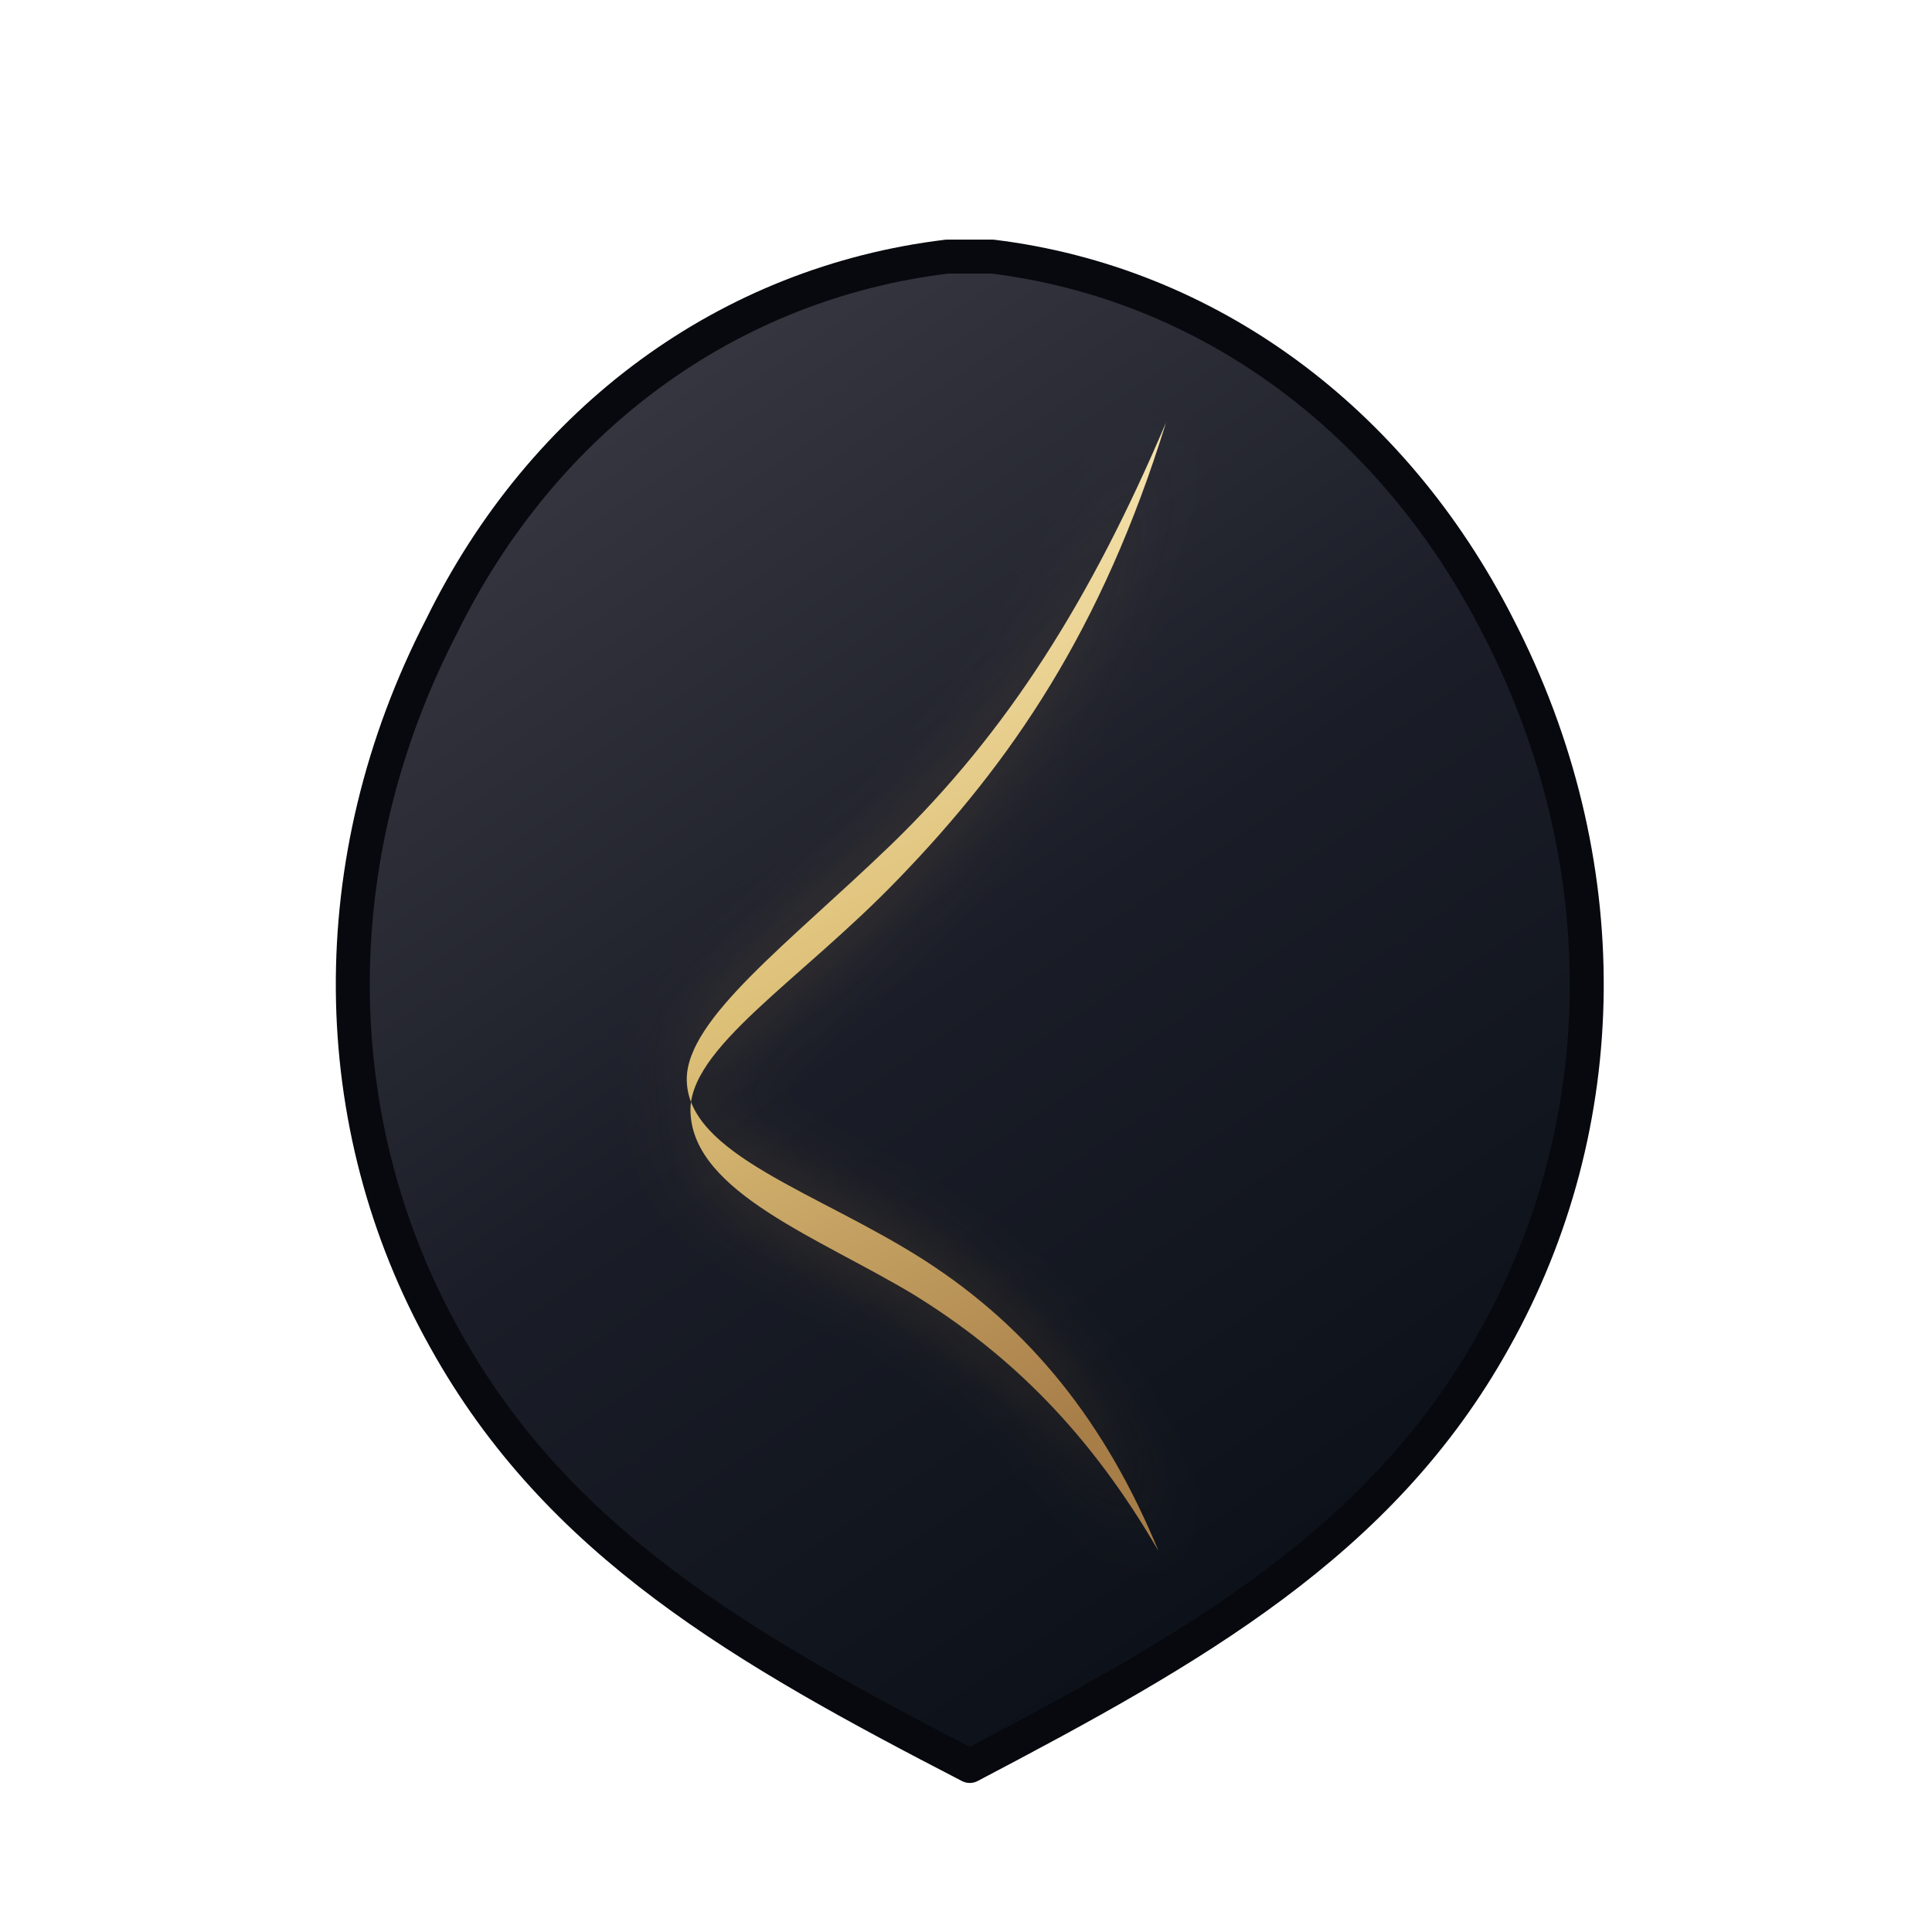
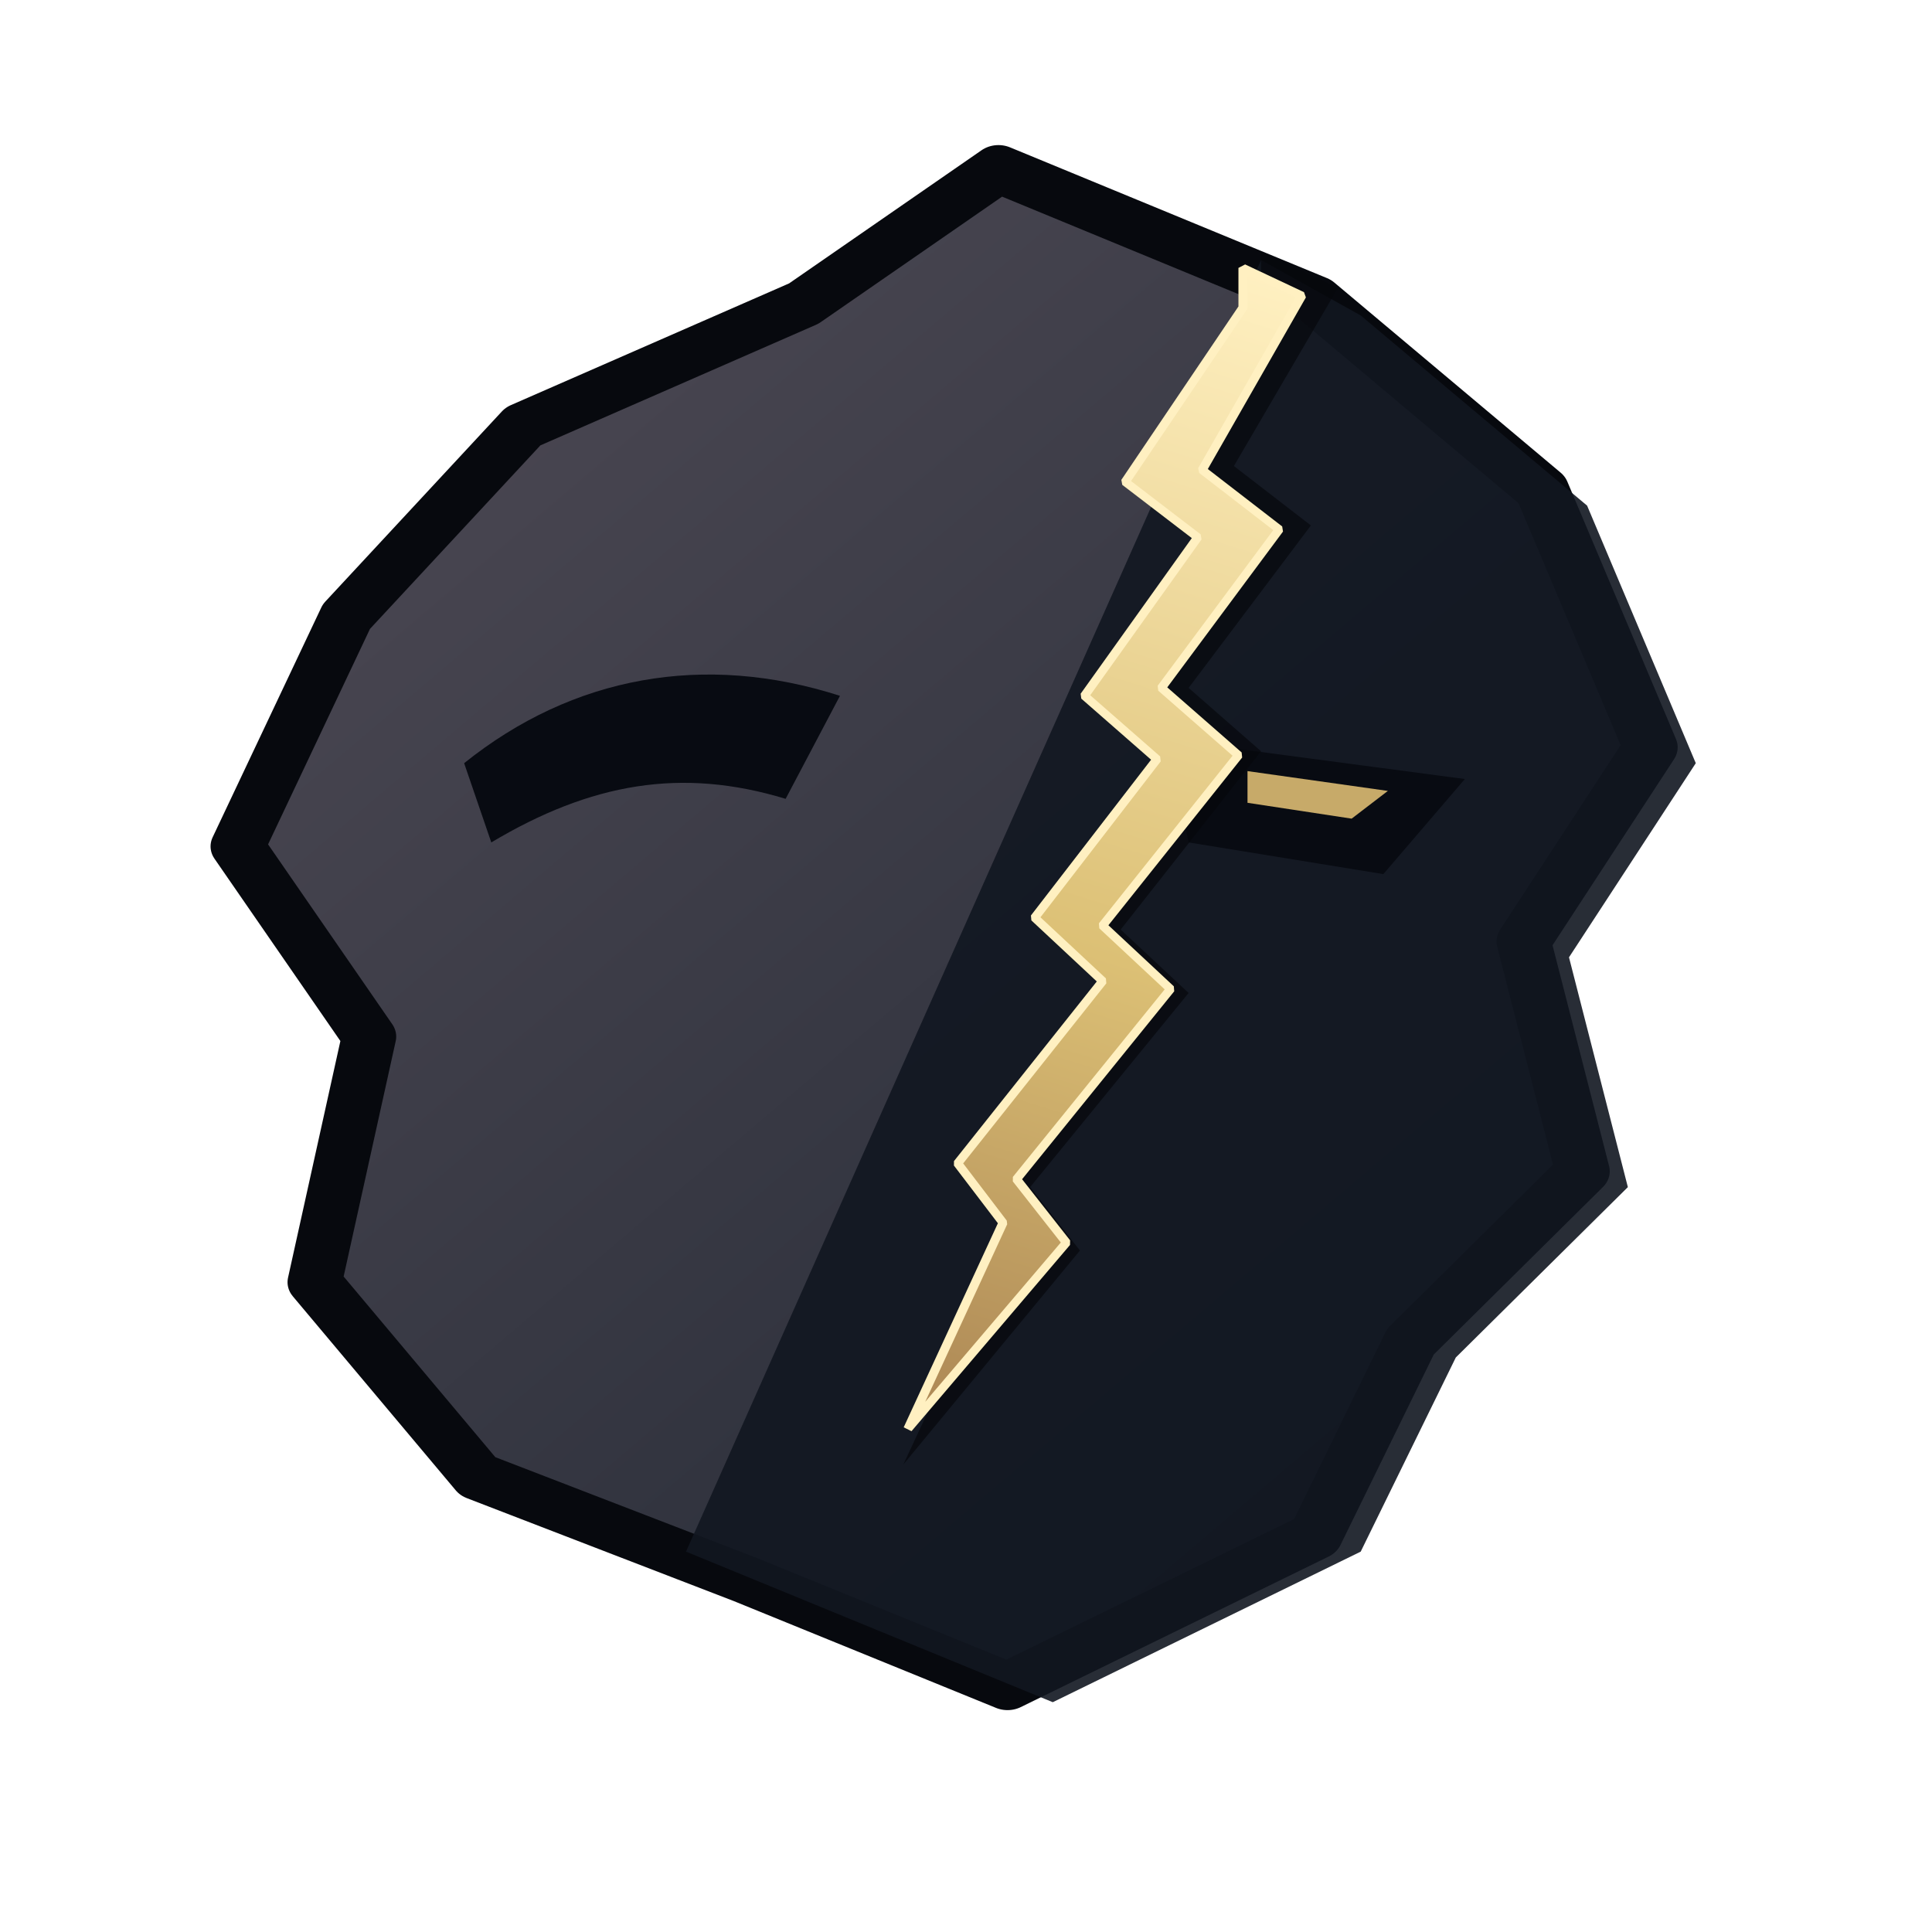
<svg xmlns="http://www.w3.org/2000/svg" viewBox="0 0 512 512" fill="none">
  <defs>
-     <linearGradient id="shadow" x1="147" y1="88" x2="367" y2="413" gradientUnits="userSpaceOnUse">
-       <stop stop-color="#393943" />
-       <stop offset=".52" stop-color="#1a1d27" />
-       <stop offset="1" stop-color="#0c1119" />
+     <linearGradient id="face" x1="123" y1="116" x2="387" y2="388" gradientUnits="userSpaceOnUse">
+       <stop stop-color="#4a4752" />
+       <stop offset="1" stop-color="#252a35" />
    </linearGradient>
-     <linearGradient id="rift" x1="202" y1="122" x2="316" y2="365" gradientUnits="userSpaceOnUse">
+     <linearGradient id="fracture" x1="326" y1="83" x2="214" y2="399" gradientUnits="userSpaceOnUse">
      <stop stop-color="#fff0c1" />
-       <stop offset=".48" stop-color="#dec179" />
-       <stop offset="1" stop-color="#a77d48" />
+       <stop offset=".52" stop-color="#dcc075" />
+       <stop offset="1" stop-color="#9e764b" />
    </linearGradient>
-     <filter id="softLight" x="135" y="90" width="250" height="330" color-interpolation-filters="sRGB" filterUnits="userSpaceOnUse">
-       <feGaussianBlur stdDeviation="9" />
-     </filter>
  </defs>
-   <path d="M251 68c-58 7-107 43-134 98-32 62-31 132 1 189 30 54 79 82 139 113 59-31 109-59 139-113 32-57 33-127 1-189-28-55-77-91-134-98-4 0-8 0-12 0Z" fill="url(#shadow)" stroke="#07090e" stroke-width="9" stroke-linejoin="round" />
-   <path d="M309 112c-20 47-42 82-73 112-27 26-54 46-54 62 0 20 35 30 63 48 28 18 48 43 62 77-18-31-39-52-65-68-25-15-58-27-59-48-1-17 29-35 55-62 30-31 54-66 71-121Z" fill="#a77d48" opacity=".3" filter="url(#softLight)" />
-   <path d="M309 112c-20 47-42 82-73 112-27 26-54 46-54 62 0 20 35 30 63 48 28 18 48 43 62 77-18-31-39-52-65-68-25-15-58-27-59-48-1-17 29-35 55-62 30-31 54-66 71-121Z" fill="url(#rift)" />
+   <g transform="translate(-51 -13) scale(1.2 1.05)">
+     <path d="m263 55 70 33 50 48 24 65-28 49 13 58-38 43-21 49-68 38-58-27-59-26-36-49 12-62-29-48 24-58 39-48 62-31 43-34Z" fill="url(#face)" stroke="#07090e" stroke-width="12" stroke-linejoin="round" />
+     <path d="m321 78-127 326 81 38 68-38 21-49 38-43-13-58 28-49-24-65-50-48-22-14Z" fill="#111620" opacity=".9" />
+     <path d="M145 205c24-22 53-28 83-17l-12 26c-23-8-43-4-65 11l-6-20Z" fill="#080b12" />
+     <path d="m300 199 66 10-18 24-43-8-5-26Z" fill="#080b12" />
+     <path d="m318 207 31 5-8 7-23-4v-8Z" fill="#c7aa69" />
+     <path d="m321 76 17 9-23 45 17 15-27 41 16 16-31 45 15 16-35 49 11 16-39 54 24-59-10-15 34-48-16-17 29-42-17-16 27-42-17-14 25-47Z" fill="#05070c" opacity=".7" />
+     <path d="m317 80 13 7-22 44 17 15-26 40 17 17-30 43 15 16-34 48 11 16-35 47 21-52-10-15 32-46-15-16 27-40-16-16 25-40-16-14 26-44Z" fill="url(#fracture)" stroke="#fff0c1" stroke-width="2" stroke-linejoin="bevel" />
+   </g>
</svg>
